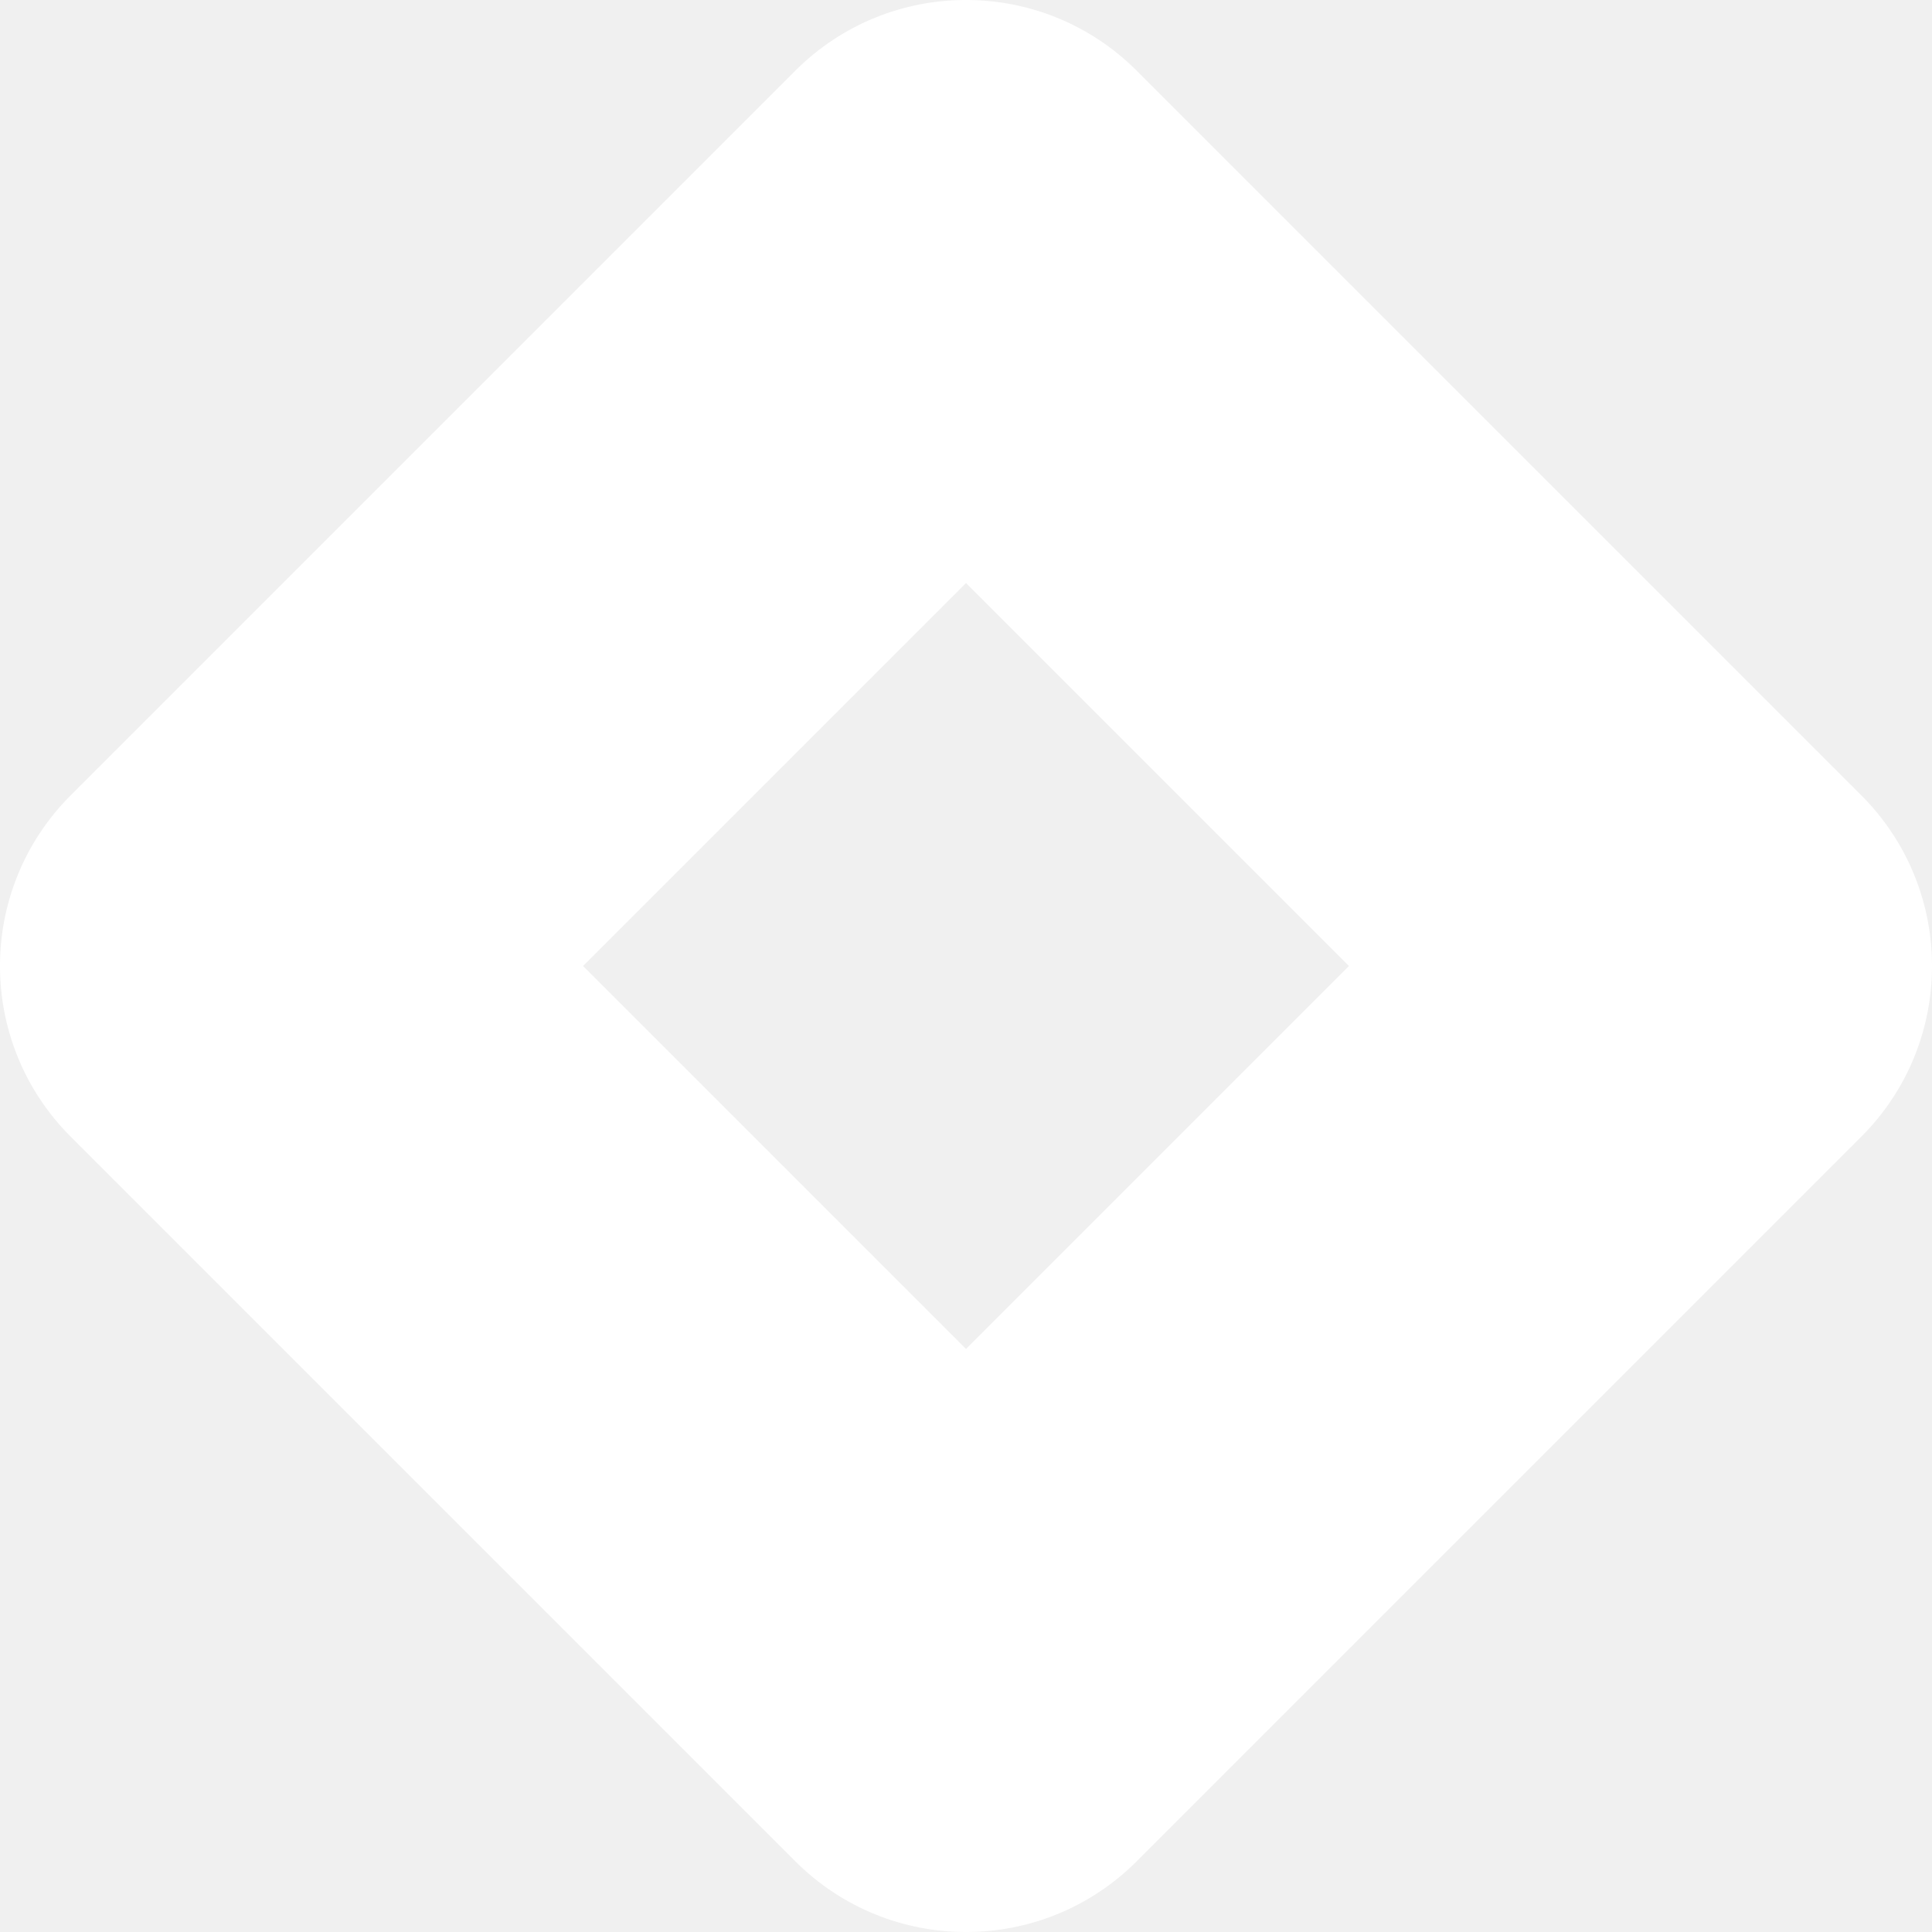
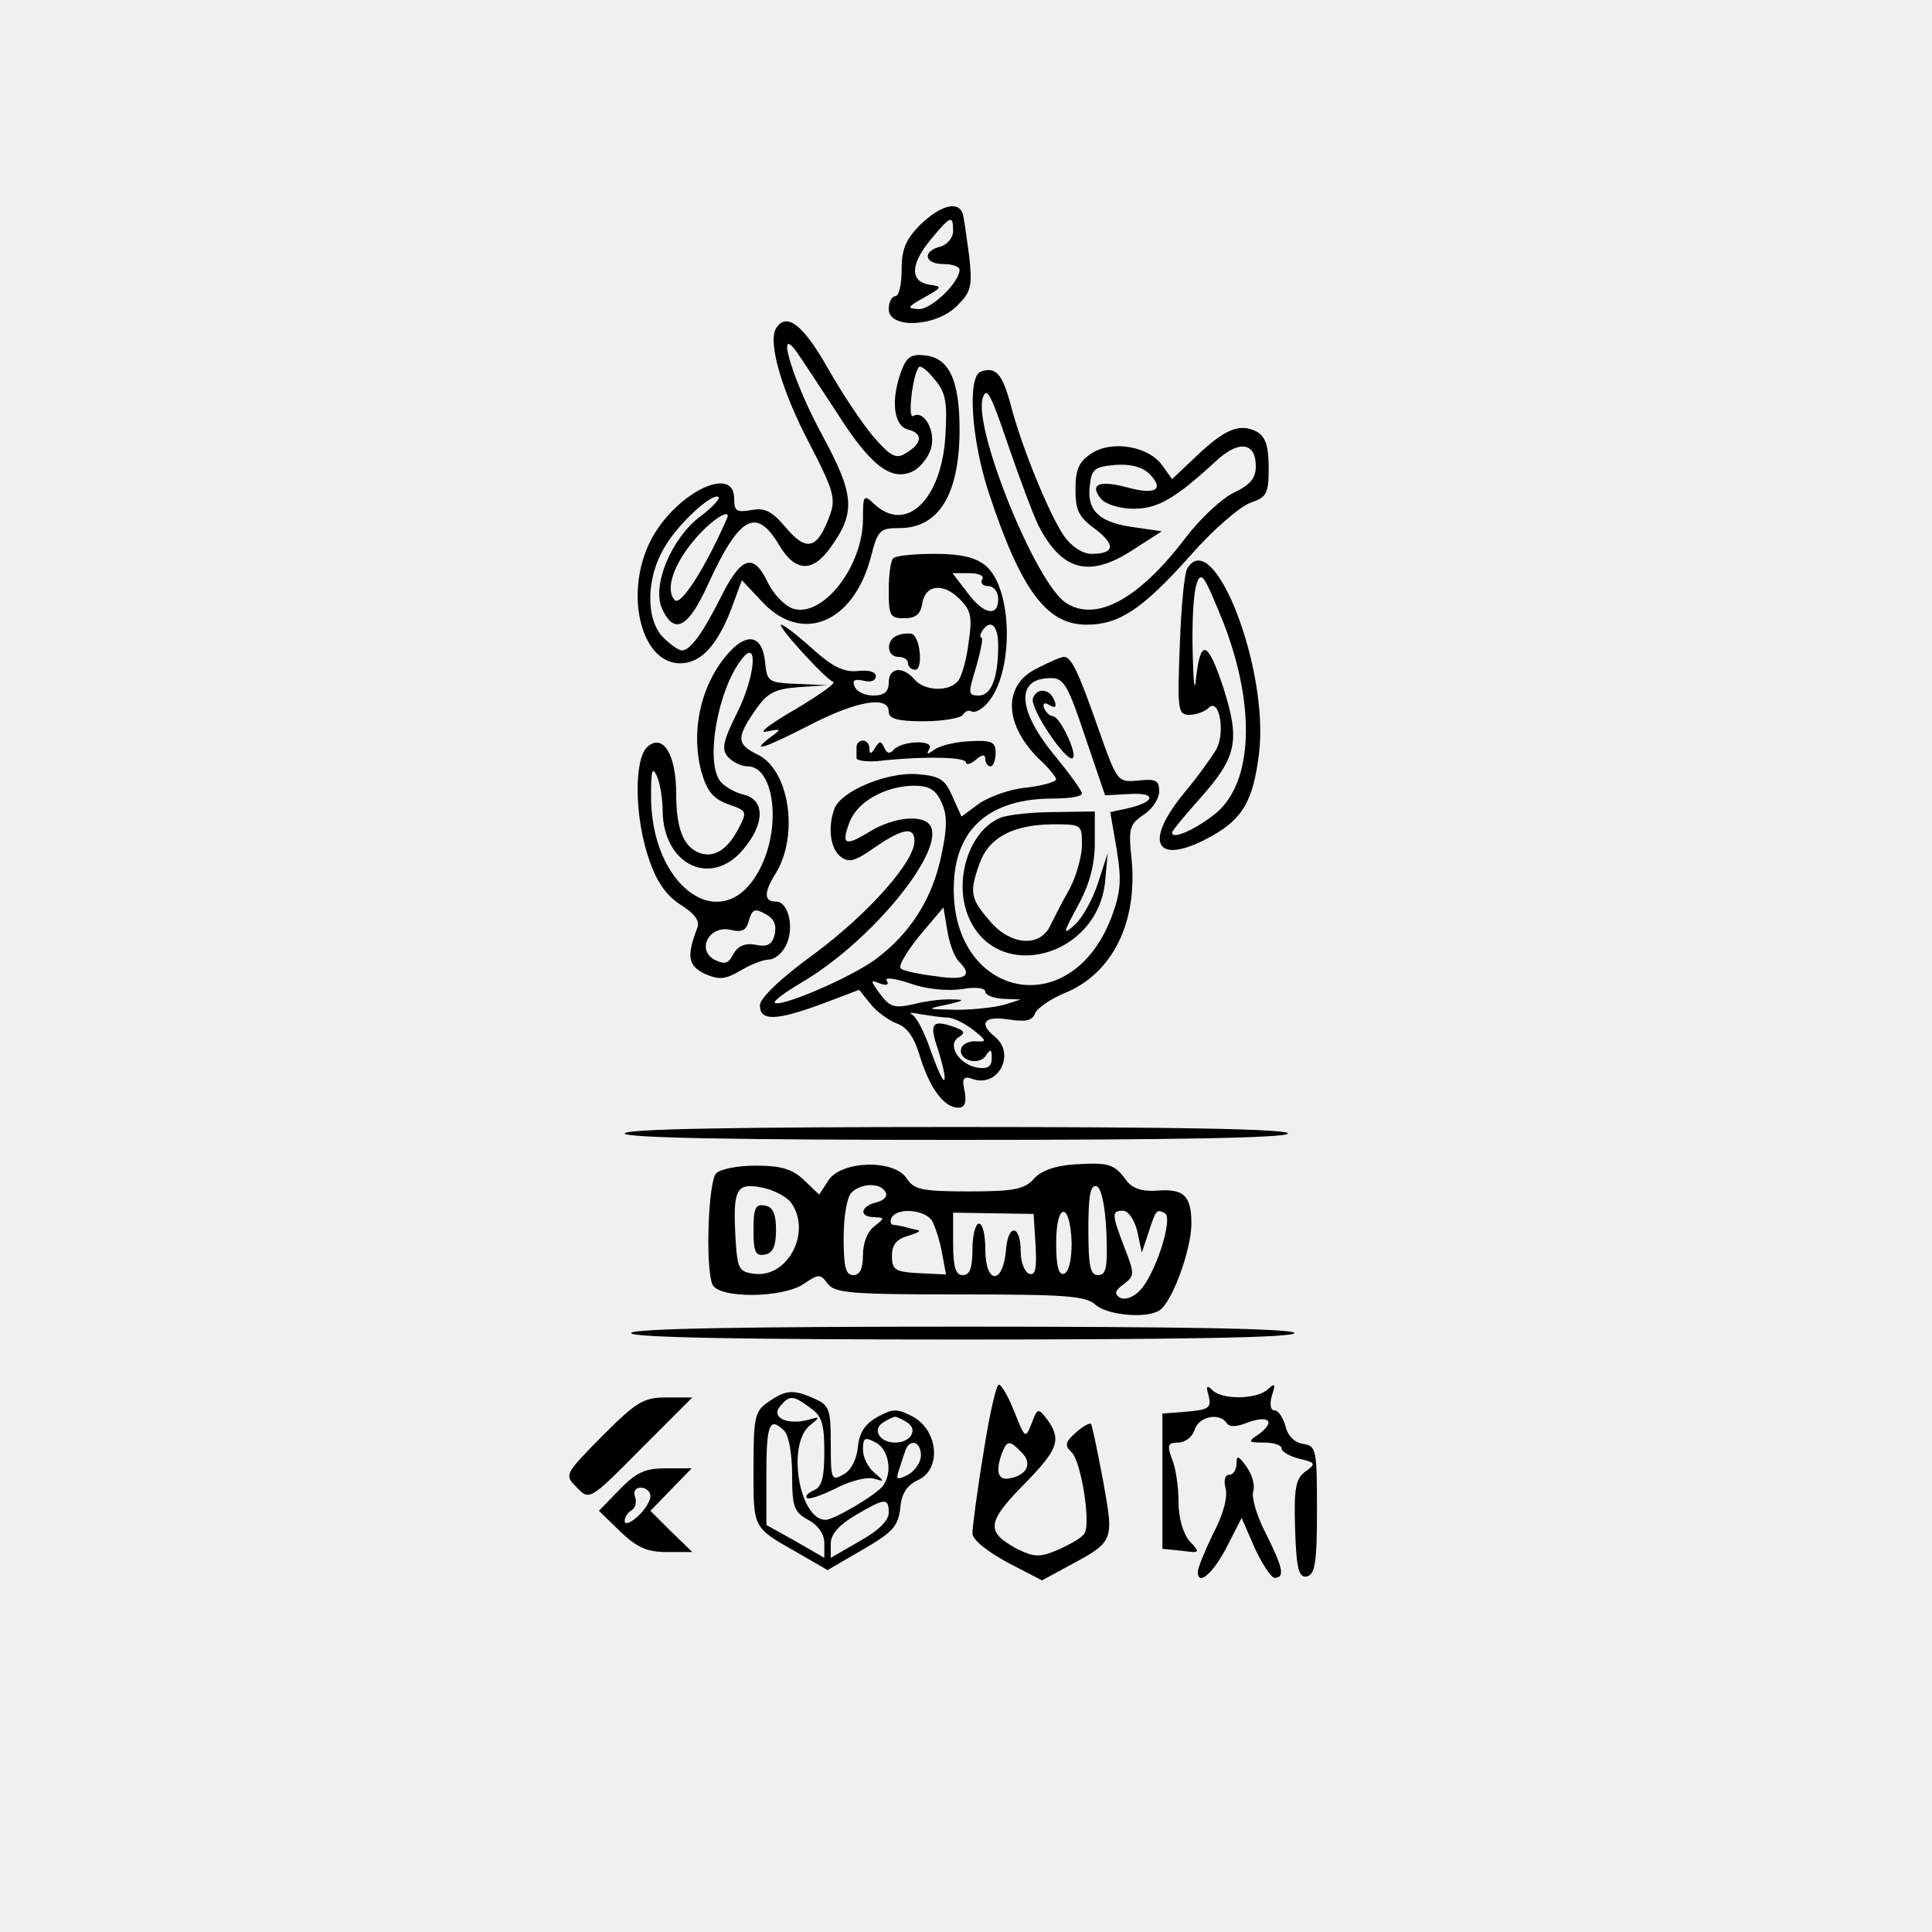
- <svg xmlns="http://www.w3.org/2000/svg" width="32" height="32" viewBox="0 0 32 32" fill="none">
-   <path fill-rule="evenodd" clip-rule="evenodd" d="M30.828 13.172C32.391 14.734 32.391 17.266 30.828 18.828L18.828 30.828C17.266 32.391 14.734 32.391 13.172 30.828L1.172 18.828C-0.391 17.266 -0.391 14.734 1.172 13.172L13.172 1.172C14.734 -0.391 17.266 -0.391 18.828 1.172L30.828 13.172ZM16 9.657L9.657 16L16 22.343L22.343 16L16 9.657Z" fill="white" />
+ <svg xmlns="http://www.w3.org/2000/svg" version="1.0" width="300pt" height="300pt" viewBox="0 0 300 300" preserveAspectRatio="xMidYMid meet">
+   <g transform="translate(0,300) scale(0.1,-0.1)" fill="#000000" stroke="none">
+     <path d="M1429 2651 c-23 -23 -29 -39 -29 -70 0 -23 -4 -41 -10 -41 -5 0 -10 -9 -10 -20 0 -31 73 -28 106 5 22 22 24 30 19 77 -4 29 -8 59 -10 66 -7 21 -35 13 -66 -17z m51 -10 c0 -10 -9 -21 -20 -24 -28 -7 -25 -27 5 -27 14 0 25 -4 25 -9 0 -19 -43 -61 -63 -61 -19 1 -19 3 8 18 28 16 29 17 8 20 -31 5 -29 33 3 71 30 36 34 38 34 12z" />
+     <path d="M1205 2490 c-13 -21 9 -97 51 -177 38 -73 42 -87 33 -112 -19 -53 -36 -59 -68 -21 -22 26 -33 32 -54 28 -23 -4 -27 -2 -27 18 0 54 -93 7 -130 -66 -41 -81 -15 -190 46 -190 32 0 57 27 79 83 l17 46 33 -35 c61 -64 140 -31 167 70 11 43 14 46 45 46 61 0 93 53 93 153 0 76 -16 111 -53 115 -21 3 -29 -2 -37 -23 -17 -45 -13 -86 10 -92 24 -6 22 -22 -4 -37 -14 -9 -23 -5 -49 25 -18 21 -50 69 -72 108 -38 67 -64 87 -80 61z m94 -130 c53 -84 86 -109 120 -91 11 6 24 23 27 36 7 27 -12 59 -28 49 -9 -6 -1 65 9 76 3 3 14 -6 25 -20 17 -20 19 -36 16 -87 -6 -98 -60 -151 -109 -107 -18 17 -19 16 -19 -22 0 -74 -63 -154 -109 -139 -12 4 -30 22 -39 41 -22 46 -41 40 -72 -22 -28 -56 -48 -84 -61 -84 -5 0 -18 9 -29 20 -28 28 -27 94 3 142 22 37 74 84 83 76 2 -3 -11 -17 -30 -31 -44 -34 -74 -107 -58 -142 19 -42 41 -30 72 39 48 104 74 119 109 61 25 -43 52 -45 80 -6 40 55 38 82 -11 173 -46 84 -74 176 -42 133 8 -11 36 -54 63 -95z m-171 -167 c-34 -77 -71 -134 -80 -125 -16 16 -2 57 33 97 27 31 57 48 47 28z" />
+     <path d="M1523 2423 c-21 -8 -15 -104 12 -187 50 -152 90 -206 152 -206 51 0 87 24 162 108 34 39 76 75 92 81 26 9 29 14 29 55 0 34 -5 48 -19 56 -26 13 -49 4 -94 -39 l-37 -35 -15 21 c-21 30 -78 40 -110 19 -20 -13 -25 -25 -25 -56 0 -32 5 -43 30 -61 33 -25 31 -39 -5 -39 -14 0 -31 11 -43 28 -22 32 -66 138 -83 205 -13 47 -23 58 -46 50z m90 -240 c37 -71 80 -81 149 -35 l42 27 -41 6 c-55 7 -75 25 -71 63 3 28 7 31 39 34 24 2 42 -3 53 -13 25 -25 11 -34 -33 -22 -45 12 -60 5 -41 -18 7 -8 29 -15 50 -15 38 0 65 16 127 73 36 34 63 31 63 -7 0 -19 -9 -29 -34 -41 -19 -9 -53 -41 -75 -70 -72 -95 -139 -132 -186 -101 -47 31 -144 271 -129 318 6 19 13 5 39 -72 18 -52 39 -109 48 -127z" />
+     <path d="M1387 2133 c-4 -3 -7 -26 -7 -50 0 -39 2 -43 24 -43 18 0 25 6 28 22 4 30 32 34 58 8 18 -18 20 -28 14 -68 -3 -26 -11 -53 -16 -59 -14 -18 -53 -16 -68 2 -18 21 -40 19 -40 -5 0 -14 -7 -20 -24 -20 -13 0 -26 6 -29 14 -4 10 0 12 14 9 11 -3 19 0 19 7 0 7 -11 10 -29 8 -21 -2 -39 7 -70 35 -22 20 -44 37 -48 37 -8 0 67 -83 81 -89 4 -2 -23 -21 -60 -43 -38 -22 -58 -37 -44 -34 24 5 24 4 6 -9 -33 -25 -9 -17 63 20 72 37 121 45 121 20 0 -11 13 -15 54 -15 30 0 58 5 61 10 4 6 10 8 14 5 5 -2 15 3 24 13 42 47 40 179 -3 214 -16 13 -39 18 -79 18 -32 0 -61 -3 -64 -7z m138 -33 c-3 -5 1 -10 9 -10 9 0 16 -9 16 -20 0 -29 -23 -24 -48 10 l-23 30 26 0 c15 0 24 -4 20 -10z m25 -102 c0 -51 -11 -78 -30 -78 -17 0 -17 3 -4 45 7 25 11 45 8 45 -3 0 -2 5 1 10 13 20 25 9 25 -22z" />
+     <path d="M1844 2118 c-5 -7 -10 -61 -12 -120 -4 -101 -3 -108 15 -108 10 0 24 5 30 11 16 16 26 -37 12 -64 -7 -12 -29 -43 -50 -68 -66 -80 -43 -115 43 -67 48 27 64 55 73 128 16 130 -70 353 -111 288z m57 -88 c49 -129 44 -244 -12 -292 -29 -24 -69 -43 -69 -31 0 3 20 27 44 54 57 64 62 89 35 173 -24 72 -35 75 -42 11 -2 -22 -4 -4 -5 40 -2 90 6 135 19 113 5 -7 18 -38 30 -68z" />
+     <path d="M1393 2013 c-18 -7 -16 -33 2 -33 8 0 15 -4 15 -10 0 -5 5 -10 11 -10 13 0 8 53 -6 56 -5 1 -16 0 -22 -3z" />
+     <path d="M1133 1988 c-44 -48 -61 -121 -44 -186 9 -31 18 -42 42 -51 29 -10 30 -11 15 -39 -17 -32 -38 -45 -61 -36 -24 10 -35 38 -35 91 0 61 -20 94 -44 74 -22 -18 -21 -110 2 -176 12 -35 27 -56 49 -70 21 -13 30 -25 26 -35 -17 -45 -15 -59 11 -72 23 -10 32 -9 56 5 15 9 35 17 44 17 8 0 20 9 26 21 14 26 5 69 -15 69 -19 0 -19 14 -1 43 37 59 22 161 -27 185 -33 16 -34 26 -5 68 19 28 30 34 68 37 l45 3 -47 2 c-45 2 -47 3 -50 34 -4 40 -26 47 -55 16z m12 -94 c-22 -44 -25 -57 -15 -69 7 -8 21 -15 31 -15 41 0 53 -94 19 -159 -56 -110 -172 -30 -169 118 0 35 2 41 9 26 5 -11 9 -36 9 -56 2 -83 76 -117 125 -58 34 40 34 77 1 85 -13 3 -29 12 -36 20 -25 30 -4 146 34 192 25 31 19 -30 -8 -84z m58 -345 c-4 -16 -12 -20 -30 -16 -16 3 -27 -2 -34 -14 -8 -16 -14 -17 -30 -9 -28 16 -7 54 26 46 17 -4 24 -1 28 15 5 17 9 19 25 10 14 -7 18 -17 15 -32z" />
+     <path d="M1610 1962 c-54 -26 -51 -89 6 -143 13 -12 24 -26 24 -29 0 -4 -21 -10 -46 -13 -25 -2 -58 -14 -74 -25 l-27 -20 -14 31 c-12 28 -20 32 -56 35 -46 3 -116 -26 -127 -53 -11 -29 -7 -62 9 -75 13 -10 22 -8 53 14 44 30 62 33 62 10 0 -32 -71 -112 -154 -174 -54 -39 -86 -70 -86 -81 0 -25 25 -24 96 2 l58 22 17 -21 c9 -12 28 -26 41 -31 17 -6 28 -22 37 -53 15 -48 37 -78 59 -78 10 0 13 8 10 25 -5 21 -2 25 14 19 39 -12 65 40 33 66 -26 21 -17 33 21 27 26 -4 37 -2 41 9 3 8 23 22 44 31 76 30 116 110 106 210 -5 47 -3 53 19 68 13 8 24 25 24 36 0 17 -5 20 -32 17 -33 -3 -33 -3 -63 82 -31 89 -42 110 -53 110 -4 0 -23 -8 -42 -18z m75 -106 l31 -91 37 2 c43 3 42 -12 -1 -22 l-28 -6 10 -58 c8 -49 6 -67 -8 -105 -66 -173 -261 -121 -244 65 8 78 61 119 153 119 25 0 45 3 45 8 0 4 -18 29 -40 56 -61 73 -64 124 -7 123 19 0 26 -13 52 -91z m-223 -102 c9 -19 9 -39 0 -81 -14 -69 -49 -123 -103 -163 -40 -29 -148 -75 -156 -67 -2 3 16 16 41 31 105 61 219 198 202 241 -8 21 -55 18 -95 -6 -39 -24 -45 -21 -32 14 12 32 55 56 99 57 25 0 35 -6 44 -26z m27 -247 c22 -22 11 -30 -35 -23 -25 3 -50 8 -55 12 -5 3 8 25 28 50 l38 45 6 -36 c3 -20 11 -41 18 -48z m4 -43 c22 4 37 2 37 -4 0 -5 12 -10 28 -11 l27 -1 -25 -8 c-14 -4 -47 -8 -75 -8 -47 1 -48 1 -15 8 27 6 29 8 10 8 -14 1 -41 -2 -60 -7 -31 -7 -38 -5 -53 15 -16 22 -16 23 -1 17 11 -4 15 -2 11 4 -4 6 12 4 36 -4 25 -9 57 -12 80 -9z m-22 -44 c9 0 27 -9 40 -19 21 -17 22 -19 5 -18 -10 1 -21 -4 -23 -10 -7 -19 27 -29 38 -12 7 11 9 10 9 -4 0 -13 -6 -17 -21 -15 -29 4 -49 35 -31 47 11 7 10 10 -3 15 -38 14 -43 8 -28 -35 7 -23 12 -44 9 -46 -2 -2 -11 18 -21 46 -9 27 -22 52 -28 55 -7 4 -1 4 13 1 14 -2 32 -5 41 -5z" />
+     <path d="M1604 1916 c-6 -15 53 -102 62 -93 7 7 -20 64 -31 65 -5 0 -11 6 -14 13 -2 7 1 9 9 4 8 -5 11 -3 8 5 -6 20 -27 24 -34 6z" />
+     <path d="M1553 1730 c-48 -20 -73 -97 -49 -154 44 -104 200 -63 212 55 l4 44 -15 -46 c-8 -25 -24 -54 -36 -65 -19 -17 -19 -14 5 30 18 33 26 64 26 97 l0 49 -62 -1 c-35 0 -73 -4 -85 -9z m127 -42 c0 -18 -9 -49 -19 -68 -11 -19 -24 -45 -30 -57 -16 -35 -63 -31 -95 8 -29 34 -31 43 -15 88 14 40 51 60 112 61 47 0 47 0 47 -32z" />
+     <path d="M1330 1840 c0 -5 0 -13 0 -17 0 -4 14 -6 31 -5 70 8 139 7 139 -2 0 -4 7 -3 15 4 10 9 15 9 15 1 0 -6 4 -11 8 -11 4 0 8 9 8 21 0 17 -6 20 -41 18 -22 -1 -46 -7 -54 -13 -11 -8 -13 -8 -8 1 9 15 -44 13 -56 -2 -6 -6 -10 -5 -14 4 -5 11 -7 11 -14 0 -6 -10 -9 -11 -9 -1 0 6 -4 12 -10 12 -5 0 -10 -4 -10 -10z" />
+     <path d="M970 1240 c0 -7 178 -10 515 -10 337 0 515 3 515 10 0 7 -178 10 -515 10 -337 0 -515 -3 -515 -10z" />
+     <path d="M1669 1192 c-31 -2 -53 -10 -64 -23 -15 -16 -32 -19 -101 -19 -73 0 -85 3 -96 20 -19 30 -100 28 -121 -2 l-15 -23 -24 23 c-18 17 -36 22 -74 22 -28 0 -55 -5 -62 -12 -12 -12 -17 -143 -6 -172 9 -23 111 -22 143 1 22 15 25 15 36 0 11 -15 37 -17 205 -17 163 0 196 -2 211 -16 18 -16 78 -22 99 -9 20 12 50 95 50 135 0 44 -12 55 -56 51 -22 -1 -36 4 -45 16 -19 26 -27 28 -80 25z m-441 -59 c33 -45 -4 -117 -56 -111 -25 3 -27 7 -30 57 -4 74 1 85 41 77 17 -3 38 -14 45 -23z m147 16 c4 -6 -2 -13 -14 -16 -25 -6 -28 -23 -3 -23 16 -1 16 -1 0 -14 -11 -8 -18 -26 -18 -45 0 -21 -5 -31 -15 -31 -12 0 -15 13 -15 58 0 32 5 63 12 70 15 15 45 16 53 1z m343 -62 c2 -55 0 -67 -13 -67 -12 0 -15 14 -15 71 0 52 3 70 13 67 7 -3 13 -29 15 -71z m-270 16 c5 -10 12 -32 15 -50 l6 -32 -42 2 c-37 2 -42 5 -42 27 0 17 7 26 25 31 14 4 21 8 15 9 -5 1 -14 3 -20 5 -5 1 -14 3 -18 3 -5 1 -5 7 -2 12 10 16 54 11 63 -7z m160 -37 c2 -36 0 -47 -10 -44 -7 3 -13 18 -13 34 0 43 -20 45 -23 2 -5 -54 -32 -52 -32 2 0 22 -4 40 -10 40 -5 0 -10 -18 -10 -40 0 -29 -4 -40 -15 -40 -11 0 -15 12 -15 49 l0 48 63 -1 62 -1 3 -49z m56 4 c0 -26 -4 -45 -12 -48 -8 -2 -12 11 -12 48 0 64 22 65 24 0z m102 18 l7 -33 10 30 c12 37 13 38 26 31 13 -8 -15 -95 -39 -120 -11 -11 -23 -15 -31 -11 -9 6 -8 11 6 21 17 13 17 16 1 57 -20 52 -20 57 -2 57 8 0 18 -15 22 -32z" />
+     <path d="M1170 1090 c0 -34 3 -41 18 -38 12 2 17 13 17 38 0 25 -5 36 -17 38 -15 3 -18 -4 -18 -38z" />
+     <path d="M980 930 c0 -7 178 -10 515 -10 337 0 515 3 515 10 0 7 -178 10 -515 10 -337 0 -515 -3 -515 -10z" />
+     <path d="M1527 743 c-10 -60 -17 -115 -17 -124 0 -10 23 -28 54 -45 l54 -28 35 19 c78 42 77 39 60 135 -9 47 -17 87 -19 89 -2 2 -13 -4 -24 -14 -16 -14 -17 -20 -6 -30 15 -15 30 -110 20 -126 -3 -6 -22 -17 -40 -25 -30 -13 -38 -12 -65 1 -48 26 -47 41 10 99 54 55 60 70 37 102 -14 18 -15 18 -24 -6 -10 -25 -10 -24 -27 18 -9 23 -20 42 -24 42 -4 0 -15 -48 -24 -107z m60 1 c17 -17 7 -36 -22 -40 -16 -2 -19 13 -9 40 8 20 12 20 31 0z" />
+     <path d="M1877 832 c4 -18 0 -21 -34 -24 l-38 -3 0 -105 0 -105 30 -3 c29 -4 29 -3 12 15 -10 12 -17 36 -17 61 0 22 -4 52 -10 66 -8 22 -7 26 10 26 10 0 22 9 25 20 7 21 39 27 50 10 4 -6 15 -6 32 1 33 12 44 2 19 -17 -19 -13 -19 -14 7 -14 15 0 27 -4 27 -9 0 -5 12 -12 27 -16 26 -6 27 -8 10 -20 -15 -11 -18 -26 -16 -89 2 -63 6 -76 18 -74 13 3 16 21 16 103 0 95 -1 100 -22 103 -13 2 -24 13 -27 28 -4 13 -11 24 -17 24 -6 0 -8 9 -4 23 6 18 5 20 -6 10 -16 -16 -71 -17 -86 -2 -9 9 -11 7 -6 -9z" />
+     <path d="M1193 823 c-21 -14 -23 -24 -23 -103 0 -95 -2 -91 70 -132 l45 -26 55 32 c47 27 55 37 58 65 2 23 11 35 28 43 36 17 31 76 -8 98 -25 13 -31 13 -55 0 -20 -11 -29 -25 -31 -48 -2 -19 -11 -36 -23 -42 -18 -10 -19 -7 -19 48 0 53 -2 60 -25 70 -33 15 -45 14 -72 -5z m65 -9 c18 -12 22 -25 22 -68 0 -41 -4 -55 -16 -60 -9 -4 -14 -9 -11 -12 3 -3 23 4 45 15 23 12 49 18 59 15 17 -5 17 -5 1 9 -10 8 -18 24 -18 36 0 19 3 20 20 11 20 -11 26 -45 12 -66 -9 -14 -77 -54 -90 -54 -41 0 -61 118 -24 147 16 13 16 14 -4 8 -32 -8 -57 4 -43 21 15 18 20 18 47 -2z m151 -23 c17 -11 5 -31 -19 -31 -24 0 -36 20 -19 31 8 5 16 9 19 9 3 0 11 -4 19 -9z m-191 -13 c7 -7 12 -37 12 -68 0 -50 3 -58 25 -70 15 -8 25 -22 25 -36 l0 -23 -45 26 -45 25 0 79 c0 78 5 90 28 67z m212 -38 c0 -10 -9 -24 -20 -30 -16 -8 -19 -8 -15 5 3 8 7 22 10 30 6 22 25 18 25 -5z m-50 -89 c0 -12 -16 -28 -45 -44 l-45 -26 0 22 c0 15 13 29 38 44 46 27 52 28 52 4z" />
+     <path d="M935 770 c-59 -60 -59 -60 -39 -80 19 -20 20 -20 99 60 l80 80 -41 0 c-35 0 -46 -7 -99 -60z" />
+     <path d="M1920 727 c0 -9 -5 -17 -11 -17 -7 0 -9 -9 -6 -21 4 -13 -4 -42 -19 -70 -13 -27 -24 -53 -24 -60 0 -23 25 -1 46 41 l22 43 20 -46 c12 -26 26 -47 31 -47 17 0 13 16 -14 70 -14 27 -22 56 -19 64 3 8 -1 25 -10 38 -13 18 -16 19 -16 5z" />
+     <path d="M962 687 l-32 -33 33 -32 c26 -25 42 -32 72 -32 l40 0 -33 32 -32 32 32 33 32 33 -40 0 c-32 0 -46 -6 -72 -33z m48 -10 c0 -8 -9 -22 -20 -32 -11 -10 -20 -13 -20 -7 0 6 5 14 11 17 6 4 8 13 5 21 -3 8 1 14 9 14 8 0 15 -6 15 -13z" />
+   </g>
</svg>
